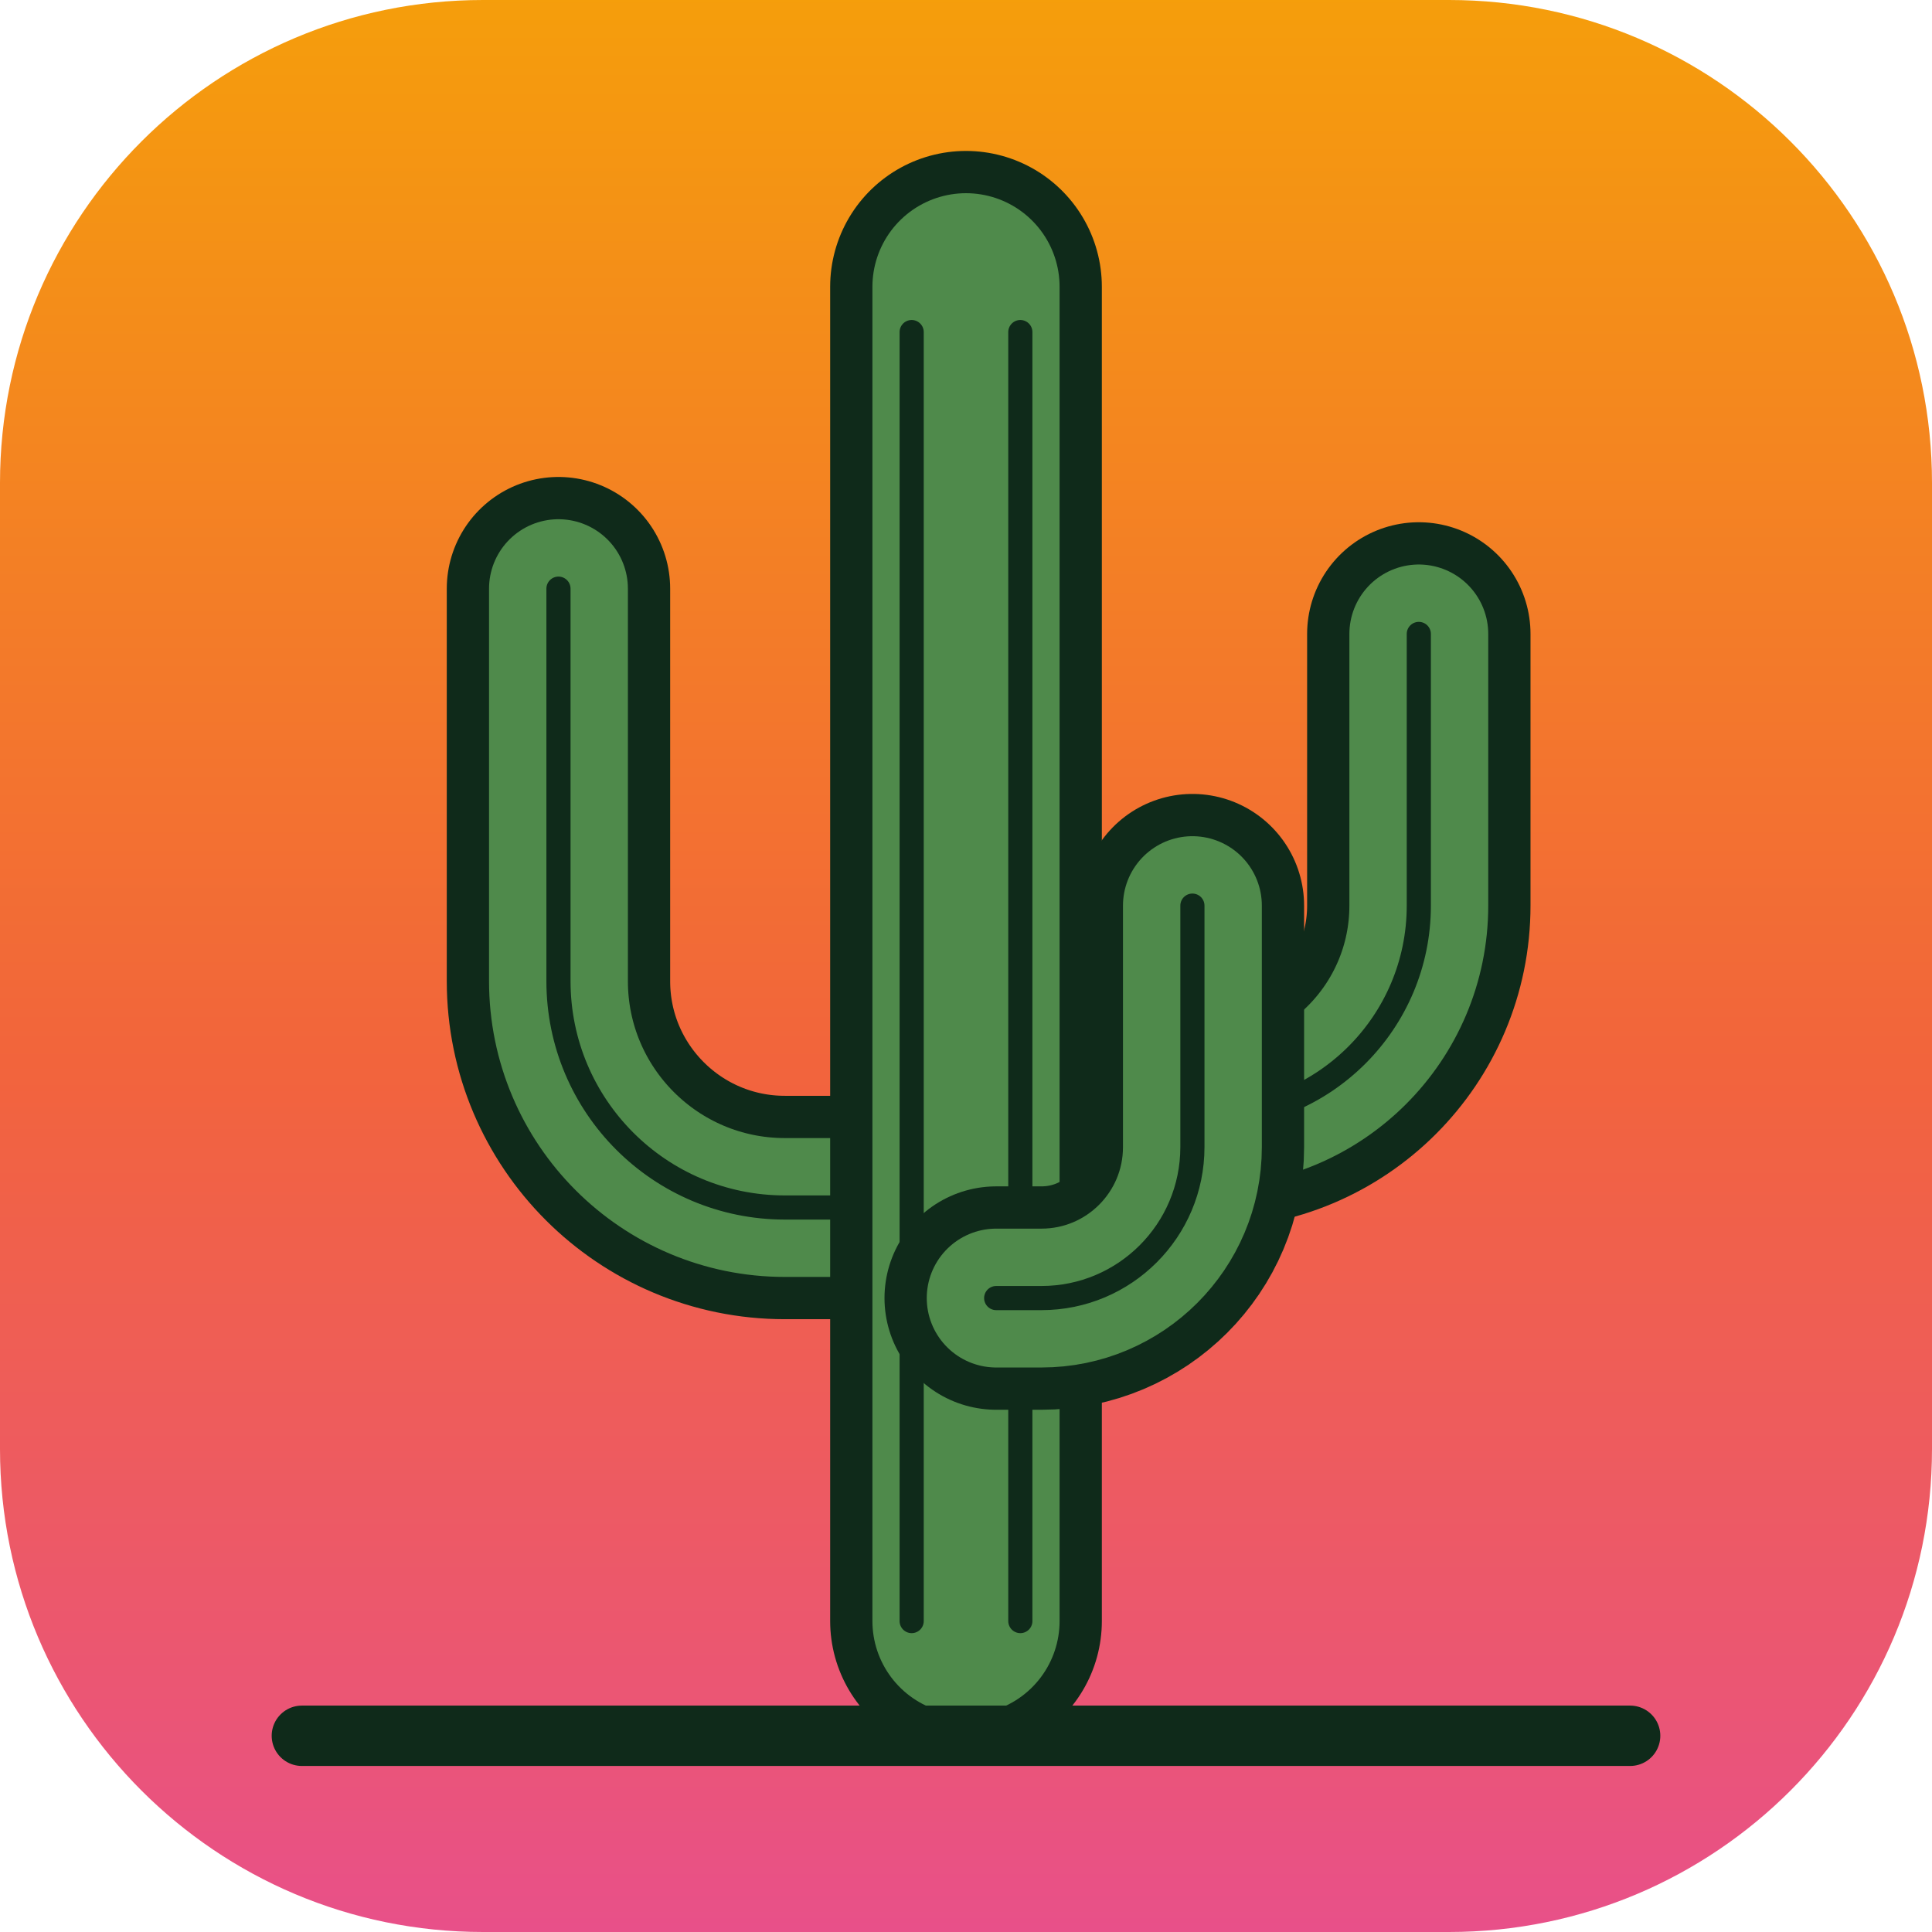
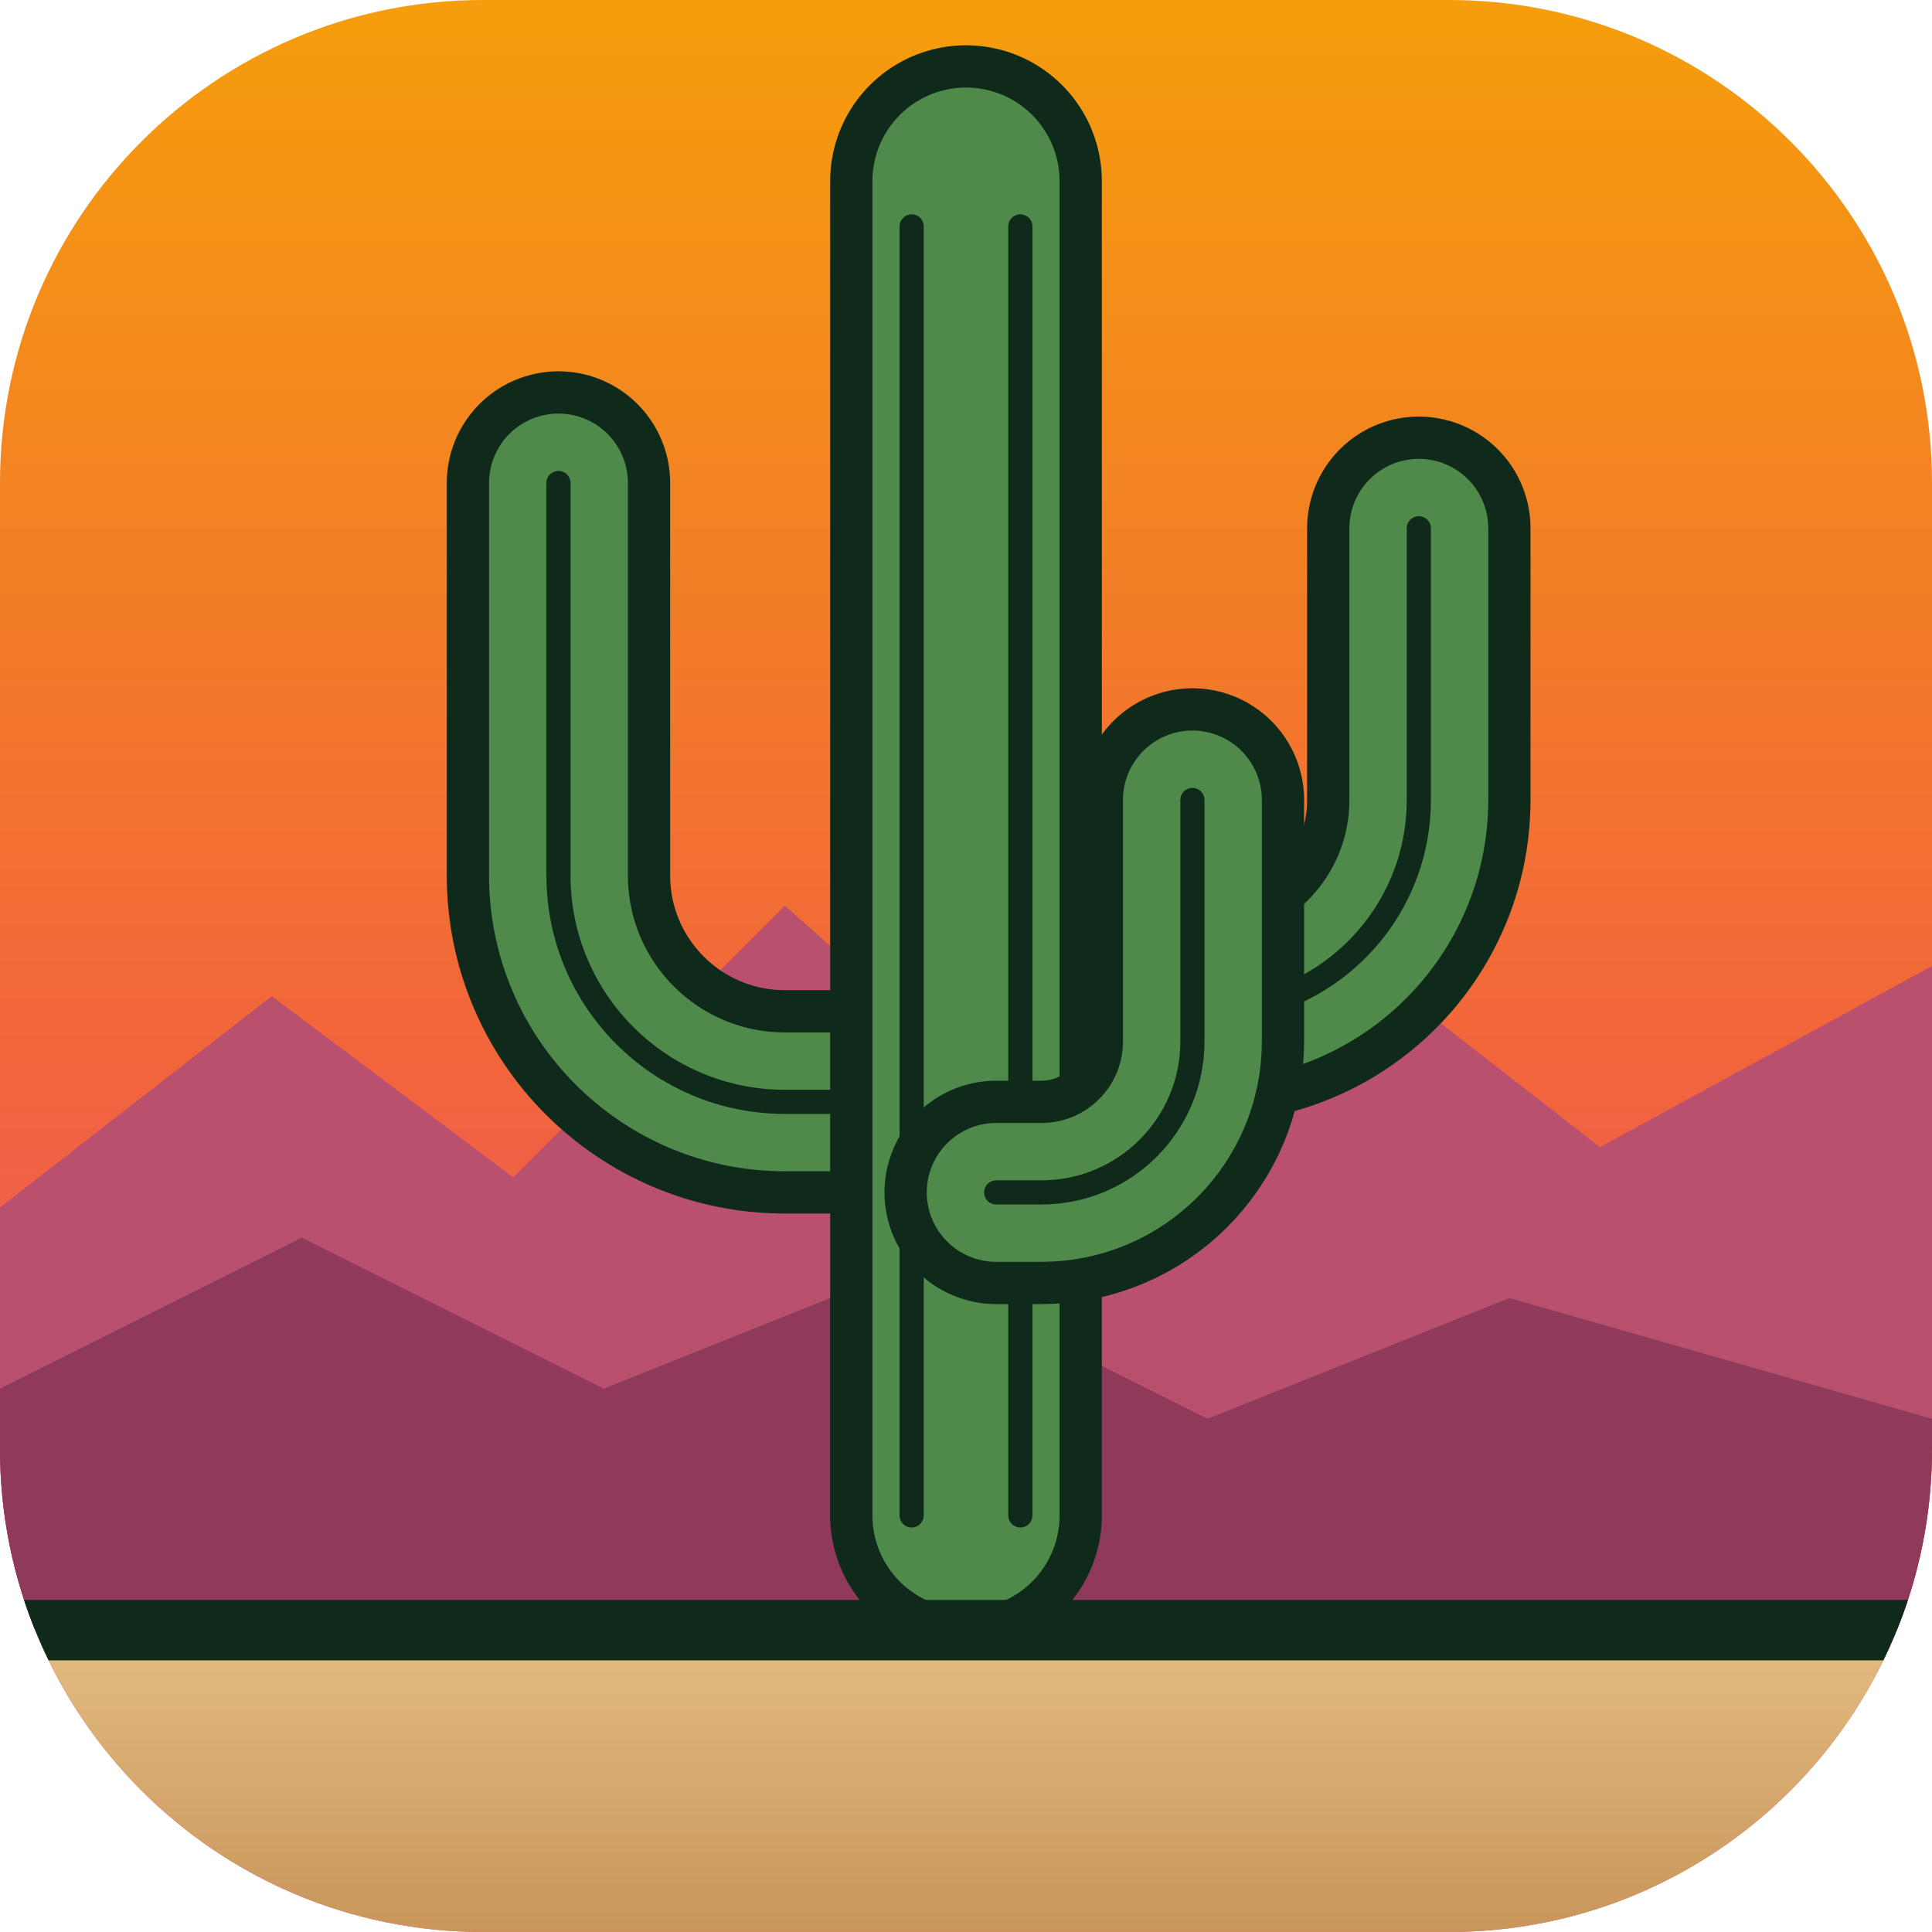
<svg xmlns="http://www.w3.org/2000/svg" viewBox="0 0 64 64">
  <defs>
+     <linearGradient id="sand" x1="0" y1="0" x2="0" y2="1">
+       <stop offset="0" stop-color="#e3bd82" />
+       <stop offset="1" stop-color="#c9955a" />
+     </linearGradient>
    <linearGradient id="g" x1="0" y1="0" x2="0" y2="1">
      <stop offset="0" stop-color="#f59e0b" />
      <stop offset=".55" stop-color="#f2643c" />
      <stop offset="1" stop-color="#e8508a" />
    </linearGradient>
    <path id="la" d="M18.5 19.5V32.5a7.5 7.5 0 0 0 7.5 7.5H30" />
    <path id="ra" d="M47 21V30a7 7 0 0 1-7 7H34" />
    <path id="tr" d="M32 53.7V9.5" />
    <path id="fa" d="M39.5 30V38a5 5 0 0 1-5 5H33" />
  </defs>
+   <clipPath id="tile">
+     <rect width="64" height="64" rx="16" />
+   </clipPath>
  <rect width="64" height="64" rx="16" fill="url(#g)" />
-   <g fill="none" stroke-linecap="round" stroke-linejoin="round">
+   <g clip-path="url(#tile)">
+     <polygon points="0,54 0,40 9,33 17,39 26,30 35,38 44,31 53,38 64,32 64,54" fill="#b8506e" />
+     <polygon points="0,54 0,46 10,41 20,46 30,42 40,47 50,43 64,47 64,54" fill="#8f3a5a" />
+   </g>
+   <rect y="54" width="64" height="10" fill="url(#sand)" clip-path="url(#tile)" />
+   <g fill="none" stroke-linecap="round" stroke-linejoin="round" transform="translate(0 -3.5)">
    <use href="#la" stroke="#0f2a1a" stroke-width="7.4" />
    <use href="#la" stroke="#4f8a4b" stroke-width="4.6" />
    <use href="#la" stroke="#0f2a1a" stroke-width=".8" />
    <g>
      <use href="#ra" stroke="#0f2a1a" stroke-width="7.4" />
      <use href="#ra" stroke="#4f8a4b" stroke-width="4.6" />
      <use href="#ra" stroke="#0f2a1a" stroke-width=".8" />
    </g>
    <use href="#tr" stroke="#0f2a1a" stroke-width="9" />
    <use href="#tr" stroke="#4f8a4b" stroke-width="6.2" />
    <path d="M30.2 11V53.7M33.8 11V53.7" stroke="#0f2a1a" stroke-width=".8" />
    <use href="#fa" stroke="#0f2a1a" stroke-width="7.4" />
    <use href="#fa" stroke="#4f8a4b" stroke-width="4.6" />
    <use href="#fa" stroke="#0f2a1a" stroke-width=".8" />
-     <path d="M10 57.5H54" stroke="#0f2a1a" stroke-width="2" />
  </g>
+   <path d="M0 54H64" stroke="#0f2a1a" stroke-width="2" clip-path="url(#tile)" />
</svg>
